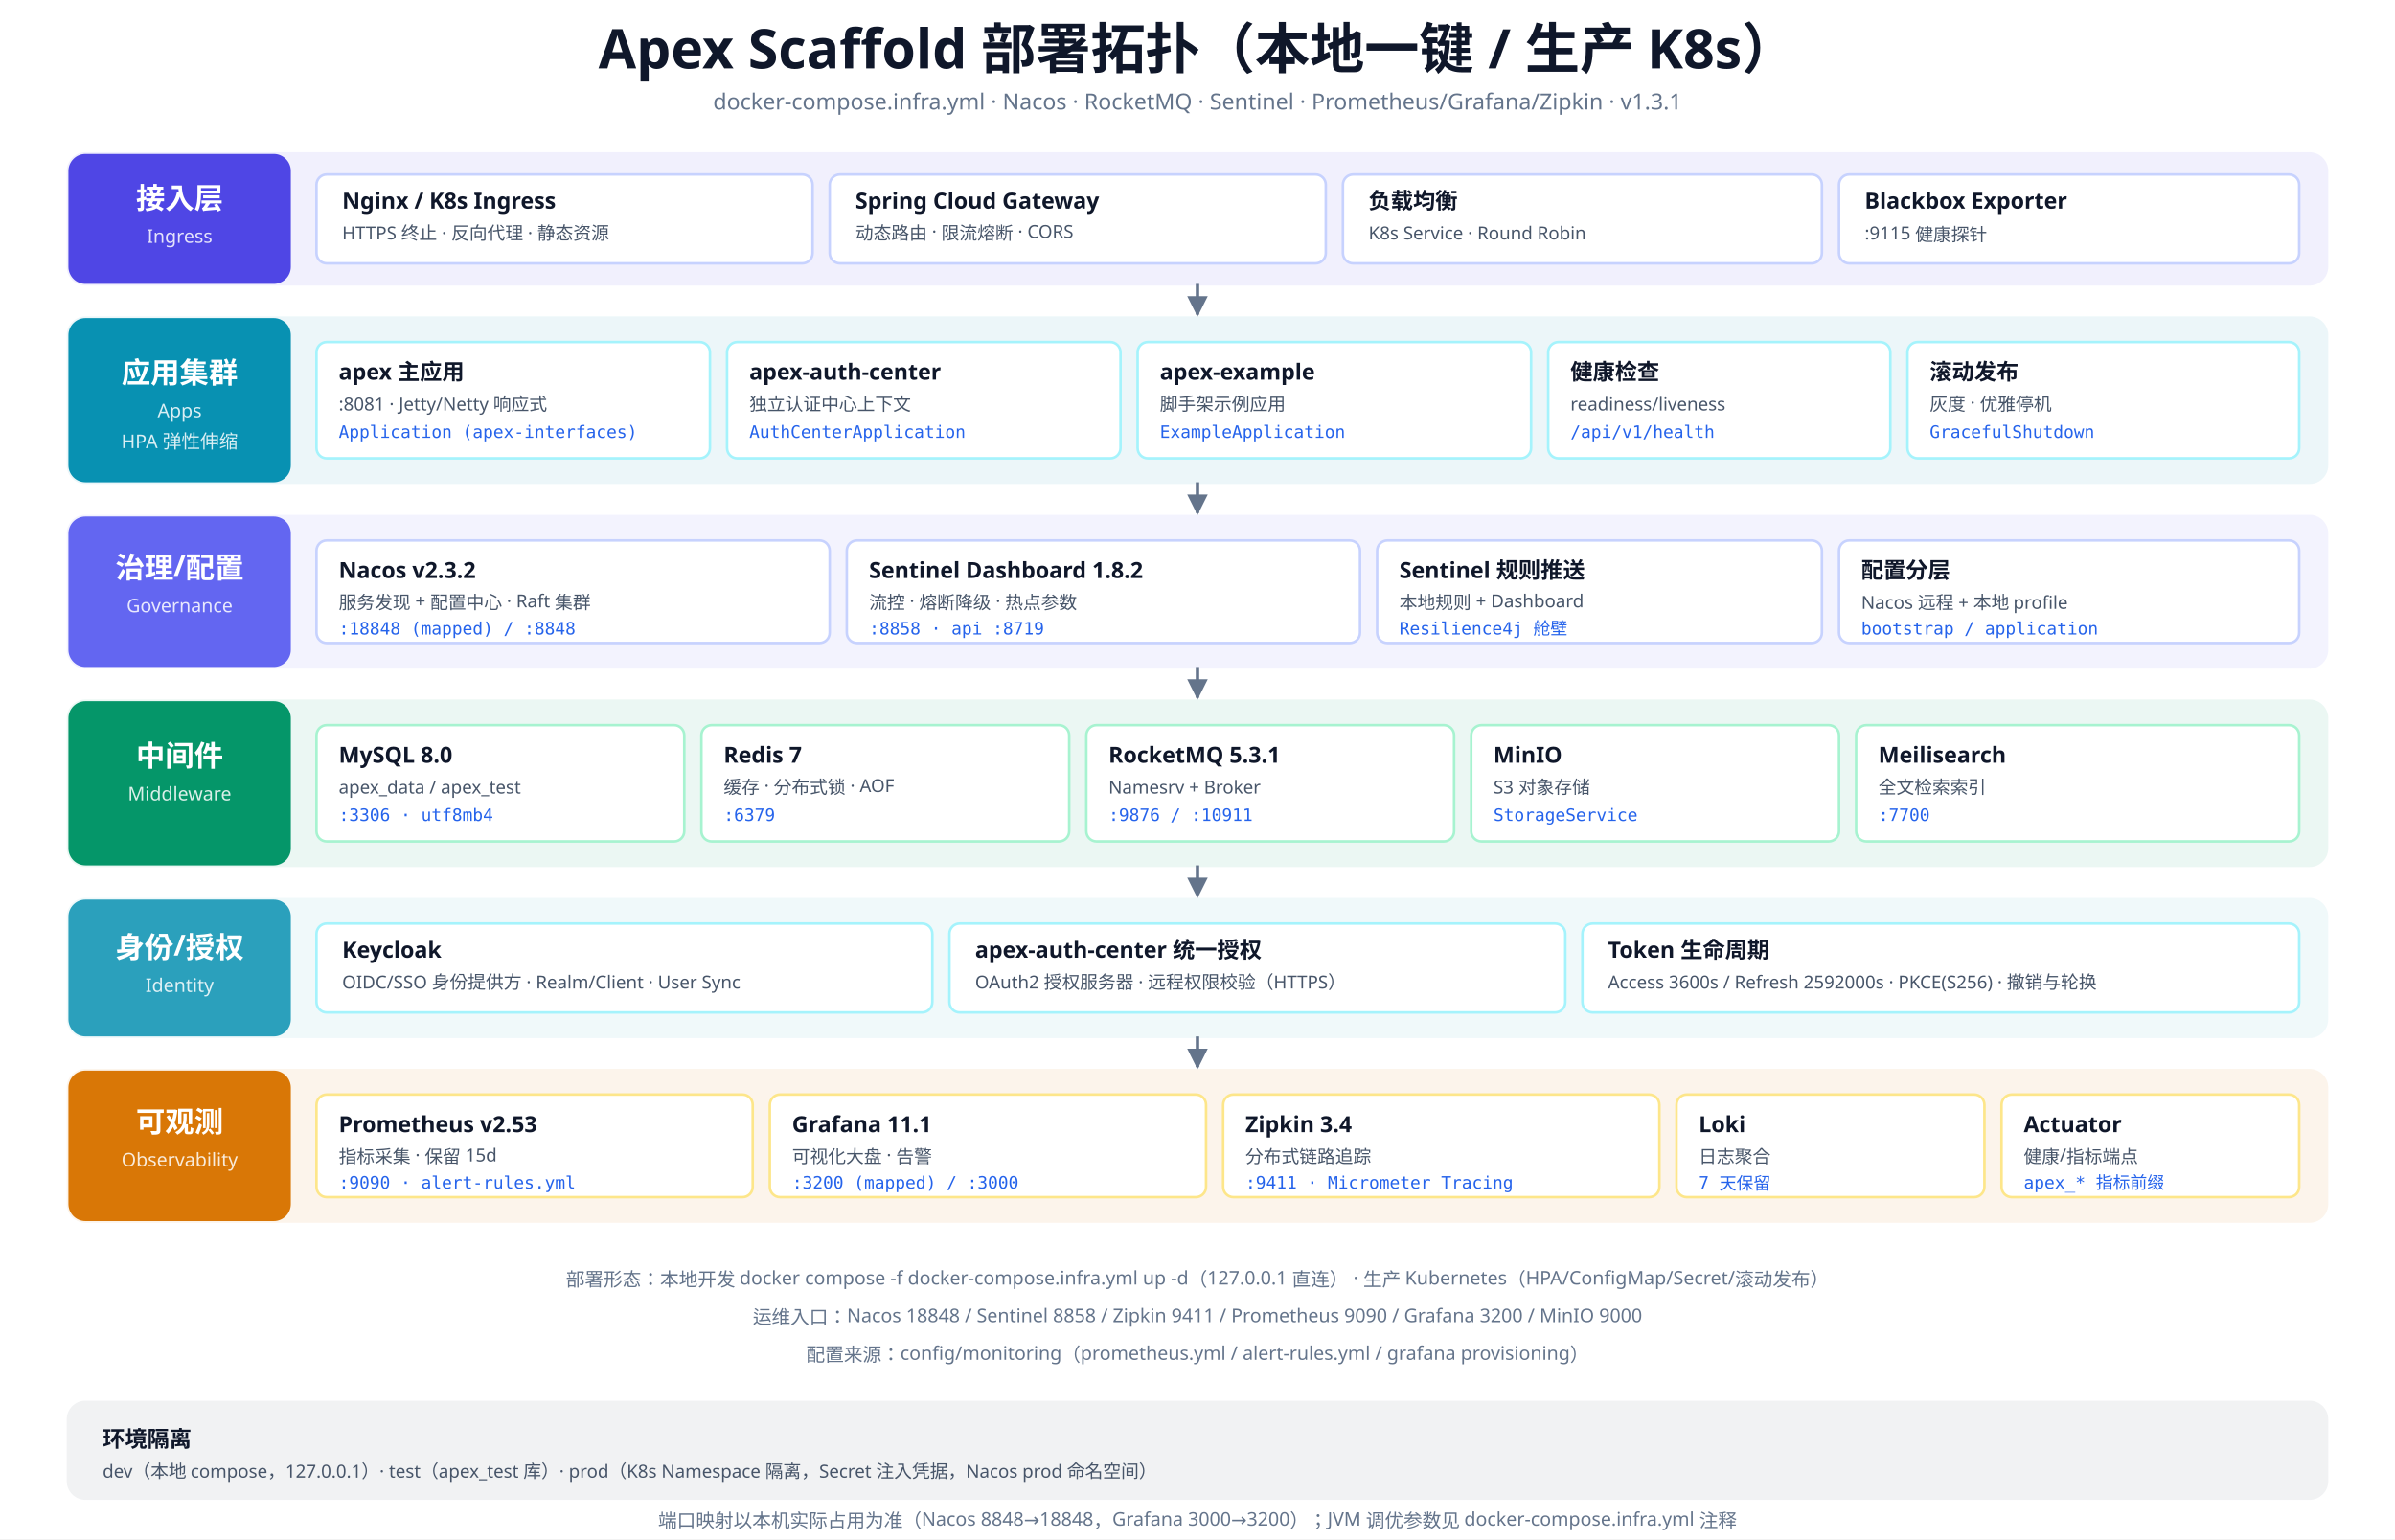
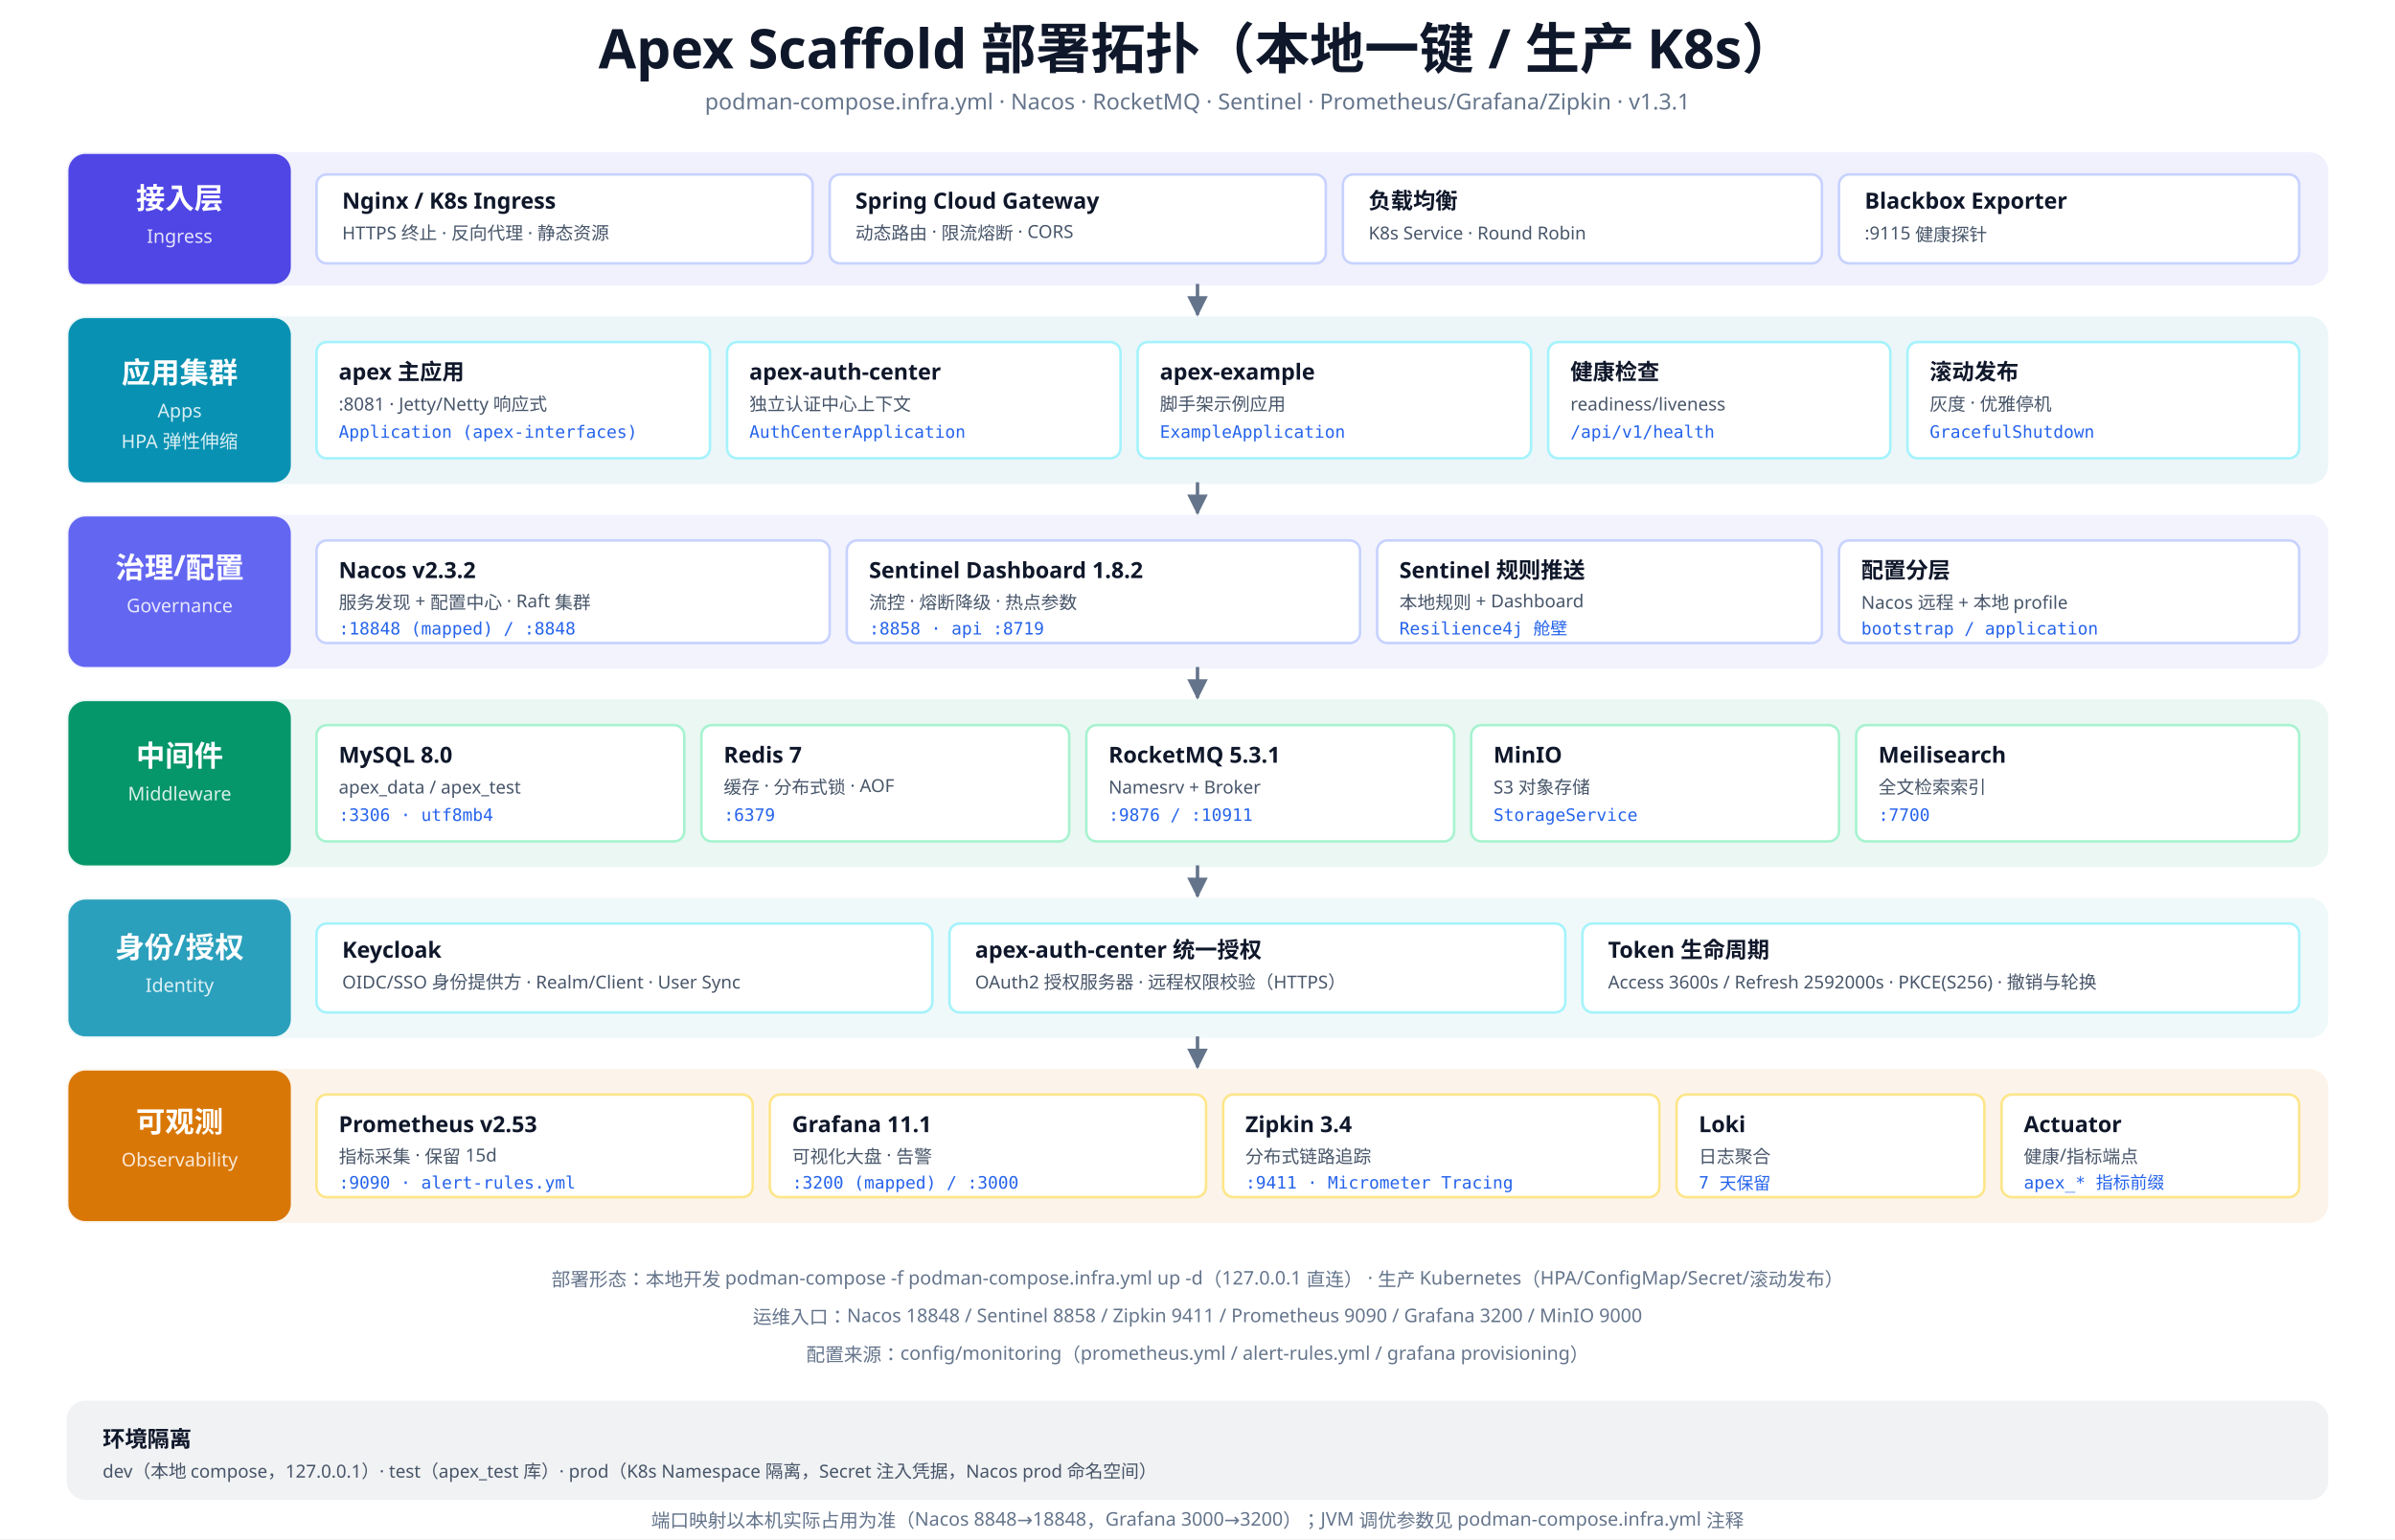
<svg xmlns="http://www.w3.org/2000/svg" viewBox="0 0 1400 900" width="1400" height="900">
  <defs>
    <style>
      .title{font:700 32px sans-serif;fill:#0f172a;text-anchor:middle}
      .subtitle{font:500 13px sans-serif;fill:#64748b;text-anchor:middle}
      .layer-title{font:600 17px sans-serif;fill:#fff}
      .layer-sub{font:500 11px sans-serif;fill:#fff;opacity:.85}
      .box-title{font:600 13px sans-serif;fill:#0f172a}
      .box-desc{font:400 10.5px sans-serif;fill:#475569}
      .code{font:500 10px monospace;fill:#2563eb}
      .note{font:500 11px sans-serif;fill:#64748b}
    </style>
    <marker id="arrow" viewBox="0 0 10 10" refX="9" refY="5" markerWidth="6" markerHeight="6" orient="auto">
      <path d="M 0 0 L 10 5 L 0 10 z" fill="#64748b" />
    </marker>
  </defs>
  <rect width="1400" height="900" fill="#fff" />
  <text x="700" y="40" class="title">Apex Scaffold 部署拓扑（本地一键 / 生产 K8s）</text>
-   <text x="700" y="64" class="subtitle">docker-compose.infra.yml · Nacos · RocketMQ · Sentinel · Prometheus/Grafana/Zipkin · v1.3.1</text>
+   <text x="700" y="64" class="subtitle">podman-compose.infra.yml · Nacos · RocketMQ · Sentinel · Prometheus/Grafana/Zipkin · v1.3.1</text>
  <rect x="40" y="90" width="1320" height="76" rx="10" fill="#4f46e5" opacity="0.08" stroke="#4f46e5" stroke-width="2" />
  <rect x="40" y="90" width="130" height="76" rx="10" fill="#4f46e5" />
  <text x="105" y="122" class="layer-title" text-anchor="middle">接入层</text>
  <text x="105" y="142" class="layer-sub" text-anchor="middle">Ingress</text>
  <rect x="185" y="102" width="290" height="52" rx="6" fill="#fff" stroke="#c7d2fe" stroke-width="1.5" />
  <text x="200" y="122" class="box-title">Nginx / K8s Ingress</text>
  <text x="200" y="140" class="box-desc">HTTPS 终止 · 反向代理 · 静态资源</text>
  <rect x="485" y="102" width="290" height="52" rx="6" fill="#fff" stroke="#c7d2fe" stroke-width="1.5" />
  <text x="500" y="122" class="box-title">Spring Cloud Gateway</text>
  <text x="500" y="140" class="box-desc">动态路由 · 限流熔断 · CORS</text>
  <rect x="785" y="102" width="280" height="52" rx="6" fill="#fff" stroke="#c7d2fe" stroke-width="1.5" />
  <text x="800" y="122" class="box-title">负载均衡</text>
  <text x="800" y="140" class="box-desc">K8s Service · Round Robin</text>
  <rect x="1075" y="102" width="269" height="52" rx="6" fill="#fff" stroke="#c7d2fe" stroke-width="1.5" />
  <text x="1090" y="122" class="box-title">Blackbox Exporter</text>
  <text x="1090" y="140" class="box-desc">:9115 健康探针</text>
  <line x1="700" y1="166" x2="700" y2="184" stroke="#64748b" stroke-width="2" marker-end="url(#arrow)" />
  <rect x="40" y="186" width="1320" height="96" rx="10" fill="#0891b2" opacity="0.08" stroke="#0891b2" stroke-width="2" />
  <rect x="40" y="186" width="130" height="96" rx="10" fill="#0891b2" />
  <text x="105" y="224" class="layer-title" text-anchor="middle">应用集群</text>
  <text x="105" y="244" class="layer-sub" text-anchor="middle">Apps</text>
  <text x="105" y="262" class="layer-sub" text-anchor="middle" font-size="9">HPA 弹性伸缩</text>
  <rect x="185" y="200" width="230" height="68" rx="6" fill="#fff" stroke="#a5f3fc" stroke-width="1.5" />
  <text x="198" y="222" class="box-title">apex 主应用</text>
  <text x="198" y="240" class="box-desc">:8081 · Jetty/Netty 响应式</text>
  <text x="198" y="256" class="code">Application (apex-interfaces)</text>
  <rect x="425" y="200" width="230" height="68" rx="6" fill="#fff" stroke="#a5f3fc" stroke-width="1.5" />
  <text x="438" y="222" class="box-title">apex-auth-center</text>
  <text x="438" y="240" class="box-desc">独立认证中心上下文</text>
  <text x="438" y="256" class="code">AuthCenterApplication</text>
  <rect x="665" y="200" width="230" height="68" rx="6" fill="#fff" stroke="#a5f3fc" stroke-width="1.5" />
  <text x="678" y="222" class="box-title">apex-example</text>
  <text x="678" y="240" class="box-desc">脚手架示例应用</text>
  <text x="678" y="256" class="code">ExampleApplication</text>
  <rect x="905" y="200" width="200" height="68" rx="6" fill="#fff" stroke="#a5f3fc" stroke-width="1.5" />
  <text x="918" y="222" class="box-title">健康检查</text>
  <text x="918" y="240" class="box-desc">readiness/liveness</text>
  <text x="918" y="256" class="code">/api/v1/health</text>
  <rect x="1115" y="200" width="229" height="68" rx="6" fill="#fff" stroke="#a5f3fc" stroke-width="1.5" />
  <text x="1128" y="222" class="box-title">滚动发布</text>
  <text x="1128" y="240" class="box-desc">灰度 · 优雅停机</text>
  <text x="1128" y="256" class="code">GracefulShutdown</text>
  <line x1="700" y1="282" x2="700" y2="300" stroke="#64748b" stroke-width="2" marker-end="url(#arrow)" />
  <rect x="40" y="302" width="1320" height="88" rx="10" fill="#6366f1" opacity="0.08" stroke="#6366f1" stroke-width="2" />
  <rect x="40" y="302" width="130" height="88" rx="10" fill="#6366f1" />
  <text x="105" y="338" class="layer-title" text-anchor="middle">治理/配置</text>
  <text x="105" y="358" class="layer-sub" text-anchor="middle">Governance</text>
  <rect x="185" y="316" width="300" height="60" rx="6" fill="#fff" stroke="#c7d2fe" stroke-width="1.5" />
  <text x="198" y="338" class="box-title">Nacos v2.3.2</text>
  <text x="198" y="356" class="box-desc">服务发现 + 配置中心 · Raft 集群</text>
  <text x="198" y="371" class="code">:18848 (mapped) / :8848</text>
  <rect x="495" y="316" width="300" height="60" rx="6" fill="#fff" stroke="#c7d2fe" stroke-width="1.5" />
  <text x="508" y="338" class="box-title">Sentinel Dashboard 1.8.2</text>
  <text x="508" y="356" class="box-desc">流控 · 熔断降级 · 热点参数</text>
  <text x="508" y="371" class="code">:8858 · api :8719</text>
  <rect x="805" y="316" width="260" height="60" rx="6" fill="#fff" stroke="#c7d2fe" stroke-width="1.5" />
  <text x="818" y="338" class="box-title">Sentinel 规则推送</text>
  <text x="818" y="356" class="box-desc">本地规则 + Dashboard</text>
  <text x="818" y="371" class="code">Resilience4j 舱壁</text>
  <rect x="1075" y="316" width="269" height="60" rx="6" fill="#fff" stroke="#c7d2fe" stroke-width="1.5" />
  <text x="1088" y="338" class="box-title">配置分层</text>
  <text x="1088" y="356" class="box-desc">Nacos 远程 + 本地 profile</text>
  <text x="1088" y="371" class="code">bootstrap / application</text>
  <line x1="700" y1="390" x2="700" y2="408" stroke="#64748b" stroke-width="2" marker-end="url(#arrow)" />
  <rect x="40" y="410" width="1320" height="96" rx="10" fill="#059669" opacity="0.08" stroke="#059669" stroke-width="2" />
  <rect x="40" y="410" width="130" height="96" rx="10" fill="#059669" />
  <text x="105" y="448" class="layer-title" text-anchor="middle">中间件</text>
  <text x="105" y="468" class="layer-sub" text-anchor="middle">Middleware</text>
  <rect x="185" y="424" width="215" height="68" rx="6" fill="#fff" stroke="#a7f3d0" stroke-width="1.5" />
  <text x="198" y="446" class="box-title">MySQL 8.0</text>
  <text x="198" y="464" class="box-desc">apex_data / apex_test</text>
  <text x="198" y="480" class="code">:3306 · utf8mb4</text>
  <rect x="410" y="424" width="215" height="68" rx="6" fill="#fff" stroke="#a7f3d0" stroke-width="1.5" />
  <text x="423" y="446" class="box-title">Redis 7</text>
  <text x="423" y="464" class="box-desc">缓存 · 分布式锁 · AOF</text>
  <text x="423" y="480" class="code">:6379</text>
  <rect x="635" y="424" width="215" height="68" rx="6" fill="#fff" stroke="#a7f3d0" stroke-width="1.5" />
  <text x="648" y="446" class="box-title">RocketMQ 5.3.1</text>
  <text x="648" y="464" class="box-desc">Namesrv + Broker</text>
  <text x="648" y="480" class="code">:9876 / :10911</text>
  <rect x="860" y="424" width="215" height="68" rx="6" fill="#fff" stroke="#a7f3d0" stroke-width="1.5" />
  <text x="873" y="446" class="box-title">MinIO</text>
  <text x="873" y="464" class="box-desc">S3 对象存储</text>
  <text x="873" y="480" class="code">StorageService</text>
  <rect x="1085" y="424" width="259" height="68" rx="6" fill="#fff" stroke="#a7f3d0" stroke-width="1.5" />
  <text x="1098" y="446" class="box-title">Meilisearch</text>
  <text x="1098" y="464" class="box-desc">全文检索索引</text>
  <text x="1098" y="480" class="code">:7700</text>
  <line x1="700" y1="506" x2="700" y2="524" stroke="#64748b" stroke-width="2" marker-end="url(#arrow)" />
  <rect x="40" y="526" width="1320" height="80" rx="10" fill="#0891b2" opacity="0.06" stroke="#0891b2" stroke-width="2" />
  <rect x="40" y="526" width="130" height="80" rx="10" fill="#0891b2" opacity="0.85" />
  <text x="105" y="560" class="layer-title" text-anchor="middle">身份/授权</text>
  <text x="105" y="580" class="layer-sub" text-anchor="middle">Identity</text>
  <rect x="185" y="540" width="360" height="52" rx="6" fill="#fff" stroke="#a5f3fc" stroke-width="1.5" />
  <text x="200" y="560" class="box-title">Keycloak</text>
  <text x="200" y="578" class="box-desc">OIDC/SSO 身份提供方 · Realm/Client · User Sync</text>
  <rect x="555" y="540" width="360" height="52" rx="6" fill="#fff" stroke="#a5f3fc" stroke-width="1.5" />
  <text x="570" y="560" class="box-title">apex-auth-center 统一授权</text>
  <text x="570" y="578" class="box-desc">OAuth2 授权服务器 · 远程权限校验（HTTPS）</text>
  <rect x="925" y="540" width="419" height="52" rx="6" fill="#fff" stroke="#a5f3fc" stroke-width="1.5" />
  <text x="940" y="560" class="box-title">Token 生命周期</text>
  <text x="940" y="578" class="box-desc">Access 3600s / Refresh 2592000s · PKCE(S256) · 撤销与轮换</text>
  <line x1="700" y1="606" x2="700" y2="624" stroke="#64748b" stroke-width="2" marker-end="url(#arrow)" />
  <rect x="40" y="626" width="1320" height="88" rx="10" fill="#d97706" opacity="0.08" stroke="#d97706" stroke-width="2" />
  <rect x="40" y="626" width="130" height="88" rx="10" fill="#d97706" />
  <text x="105" y="662" class="layer-title" text-anchor="middle">可观测</text>
  <text x="105" y="682" class="layer-sub" text-anchor="middle">Observability</text>
  <rect x="185" y="640" width="255" height="60" rx="6" fill="#fff" stroke="#fde68a" stroke-width="1.5" />
  <text x="198" y="662" class="box-title">Prometheus v2.53</text>
  <text x="198" y="680" class="box-desc">指标采集 · 保留 15d</text>
  <text x="198" y="695" class="code">:9090 · alert-rules.yml</text>
  <rect x="450" y="640" width="255" height="60" rx="6" fill="#fff" stroke="#fde68a" stroke-width="1.5" />
  <text x="463" y="662" class="box-title">Grafana 11.1</text>
  <text x="463" y="680" class="box-desc">可视化大盘 · 告警</text>
  <text x="463" y="695" class="code">:3200 (mapped) / :3000</text>
  <rect x="715" y="640" width="255" height="60" rx="6" fill="#fff" stroke="#fde68a" stroke-width="1.5" />
  <text x="728" y="662" class="box-title">Zipkin 3.4</text>
  <text x="728" y="680" class="box-desc">分布式链路追踪</text>
  <text x="728" y="695" class="code">:9411 · Micrometer Tracing</text>
  <rect x="980" y="640" width="180" height="60" rx="6" fill="#fff" stroke="#fde68a" stroke-width="1.5" />
  <text x="993" y="662" class="box-title">Loki</text>
  <text x="993" y="680" class="box-desc">日志聚合</text>
  <text x="993" y="695" class="code">7 天保留</text>
  <rect x="1170" y="640" width="174" height="60" rx="6" fill="#fff" stroke="#fde68a" stroke-width="1.5" />
  <text x="1183" y="662" class="box-title">Actuator</text>
  <text x="1183" y="680" class="box-desc">健康/指标端点</text>
  <text x="1183" y="695" class="code">apex_* 指标前缀</text>
-   <text x="700" y="752" class="note" text-anchor="middle">部署形态：本地开发 docker compose -f docker-compose.infra.yml up -d（127.0.0.1 直连） · 生产 Kubernetes（HPA/ConfigMap/Secret/滚动发布）</text>
+   <text x="700" y="752" class="note" text-anchor="middle">部署形态：本地开发 podman-compose -f podman-compose.infra.yml up -d（127.0.0.1 直连） · 生产 Kubernetes（HPA/ConfigMap/Secret/滚动发布）</text>
  <text x="700" y="774" class="note" text-anchor="middle">运维入口：Nacos 18848 / Sentinel 8858 / Zipkin 9411 / Prometheus 9090 / Grafana 3200 / MinIO 9000</text>
  <text x="700" y="796" class="note" text-anchor="middle">配置来源：config/monitoring（prometheus.yml / alert-rules.yml / grafana provisioning）</text>
  <rect x="40" y="820" width="1320" height="56" rx="10" fill="#475569" opacity="0.08" stroke="#475569" stroke-width="2" />
  <text x="60" y="846" class="box-title">环境隔离</text>
  <text x="60" y="864" class="box-desc">dev（本地 compose，127.0.0.1）· test（apex_test 库）· prod（K8s Namespace 隔离，Secret 注入凭据，Nacos prod 命名空间）</text>
-   <text x="700" y="893" class="note" text-anchor="middle" font-size="10">端口映射以本机实际占用为准（Nacos 8848→18848，Grafana 3000→3200）；JVM 调优参数见 docker-compose.infra.yml 注释</text>
+   <text x="700" y="893" class="note" text-anchor="middle" font-size="10">端口映射以本机实际占用为准（Nacos 8848→18848，Grafana 3000→3200）；JVM 调优参数见 podman-compose.infra.yml 注释</text>
</svg>
